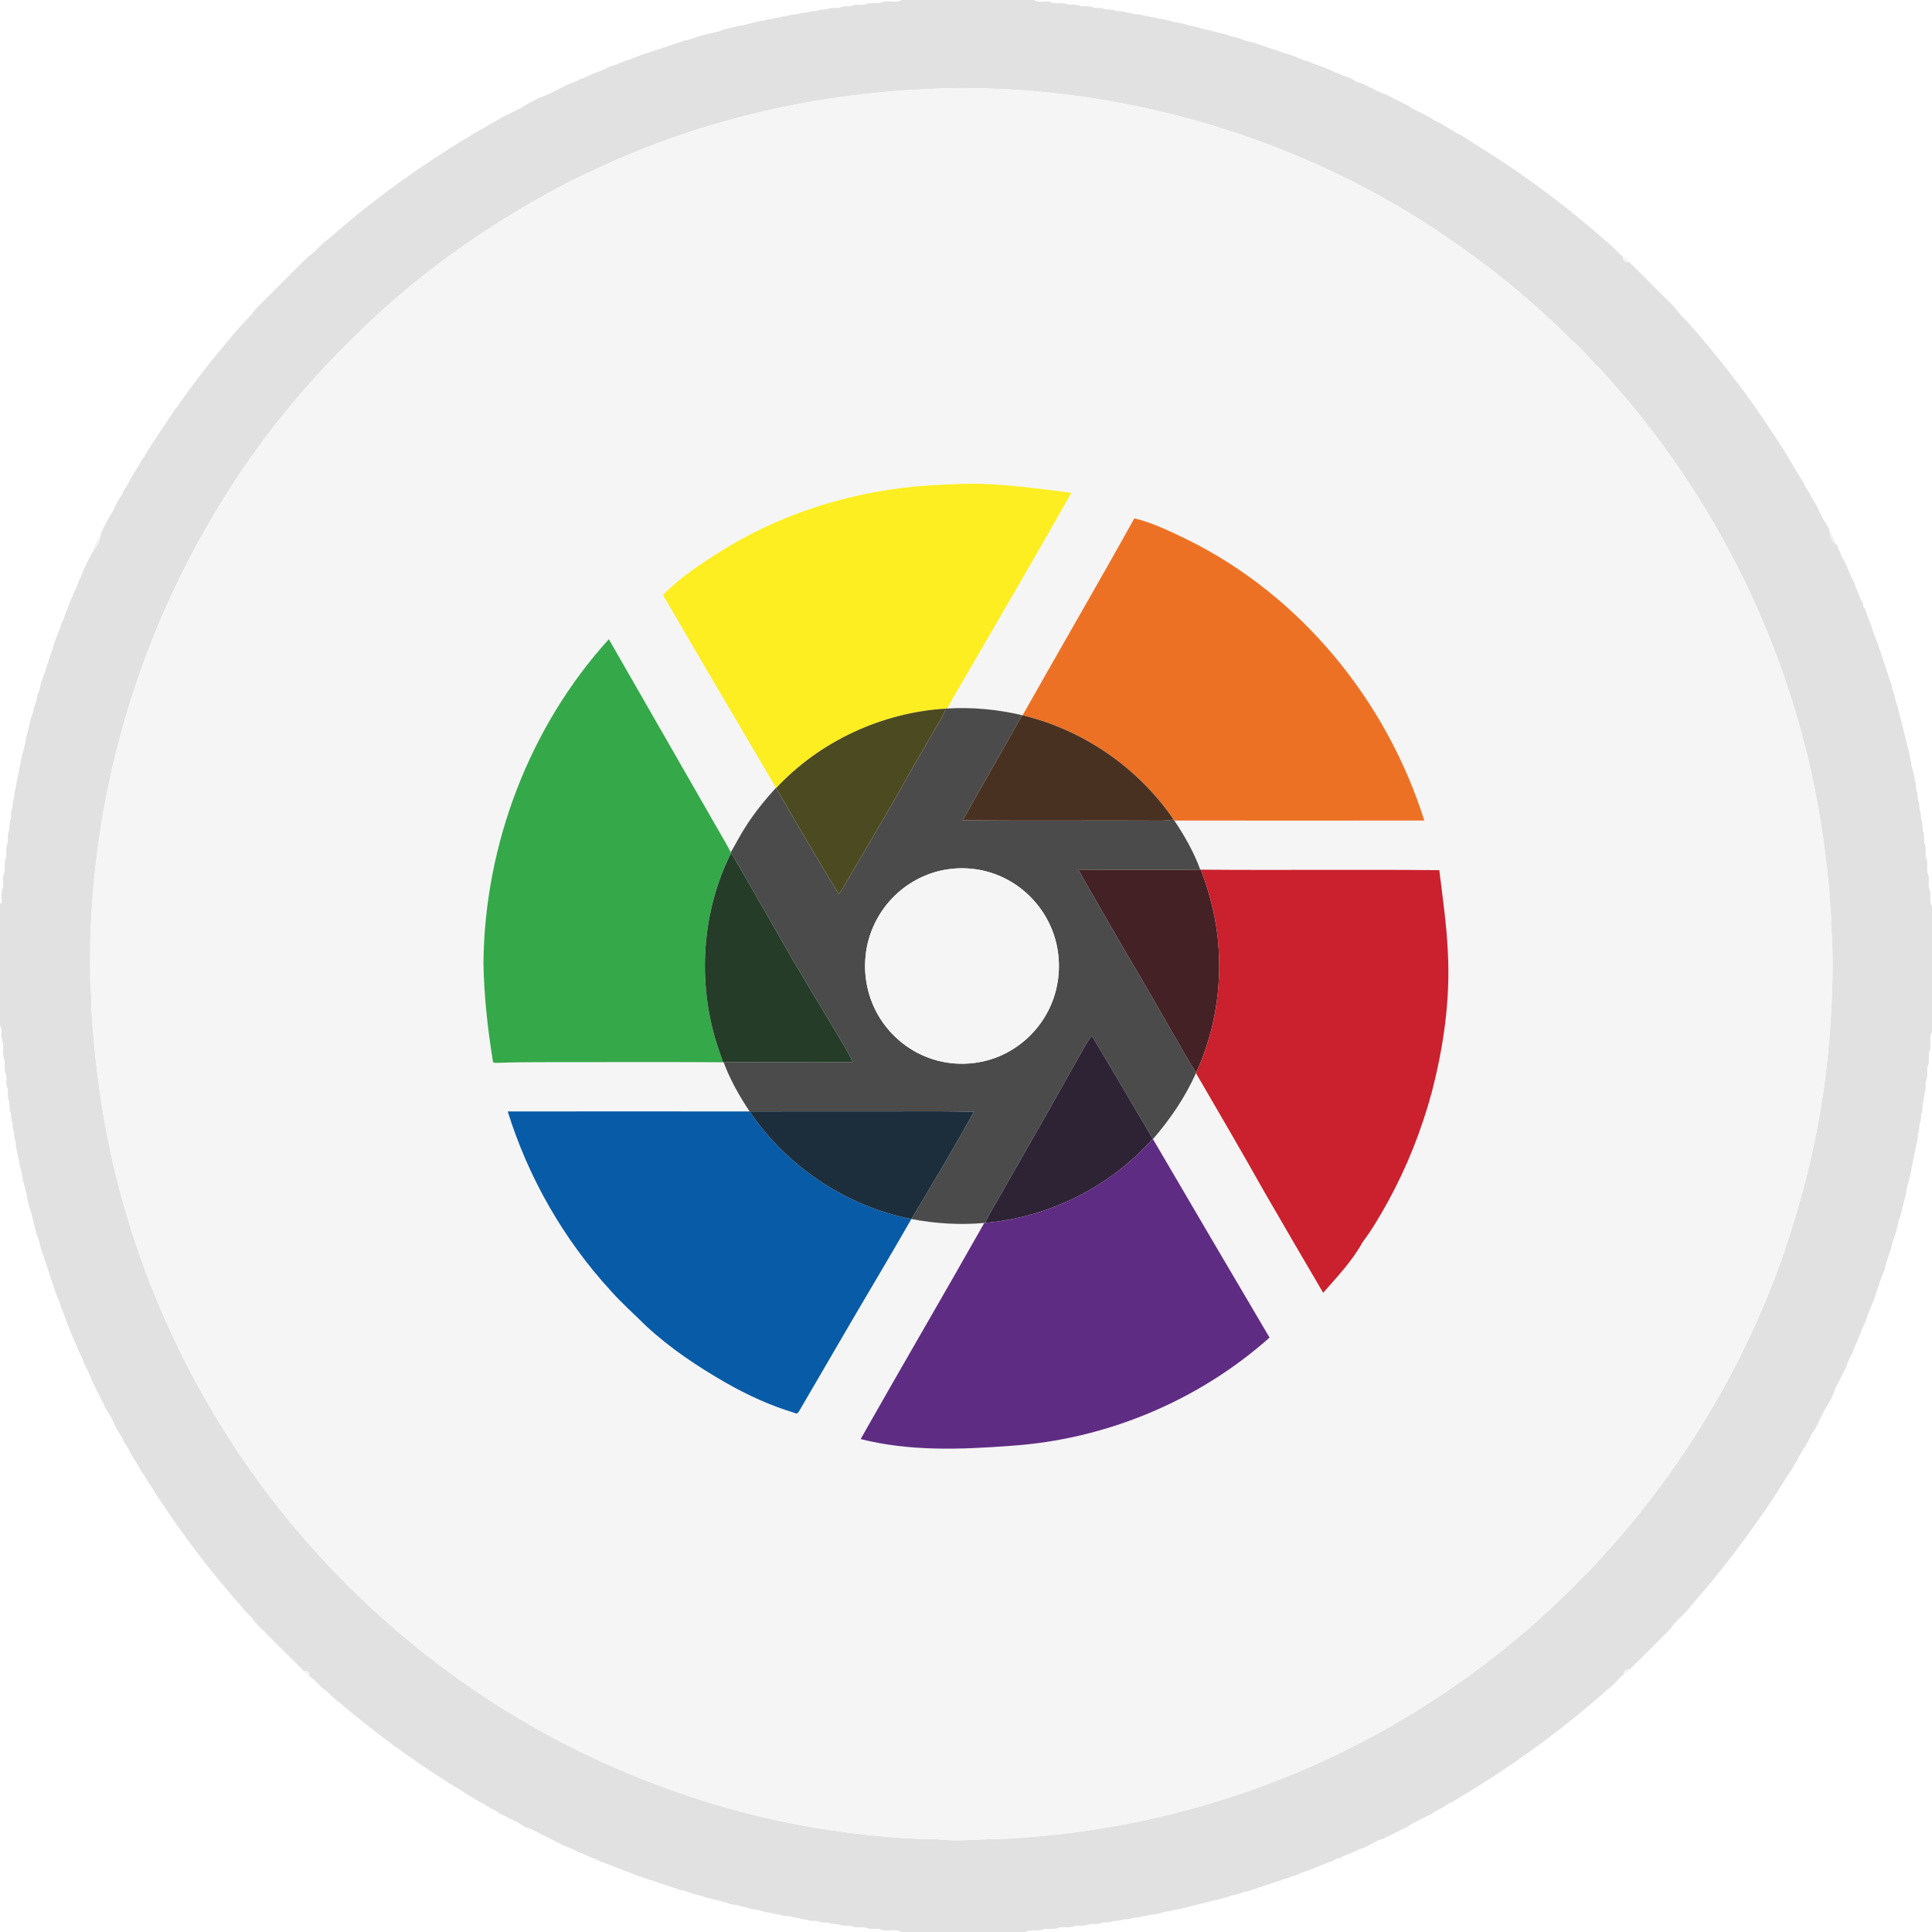
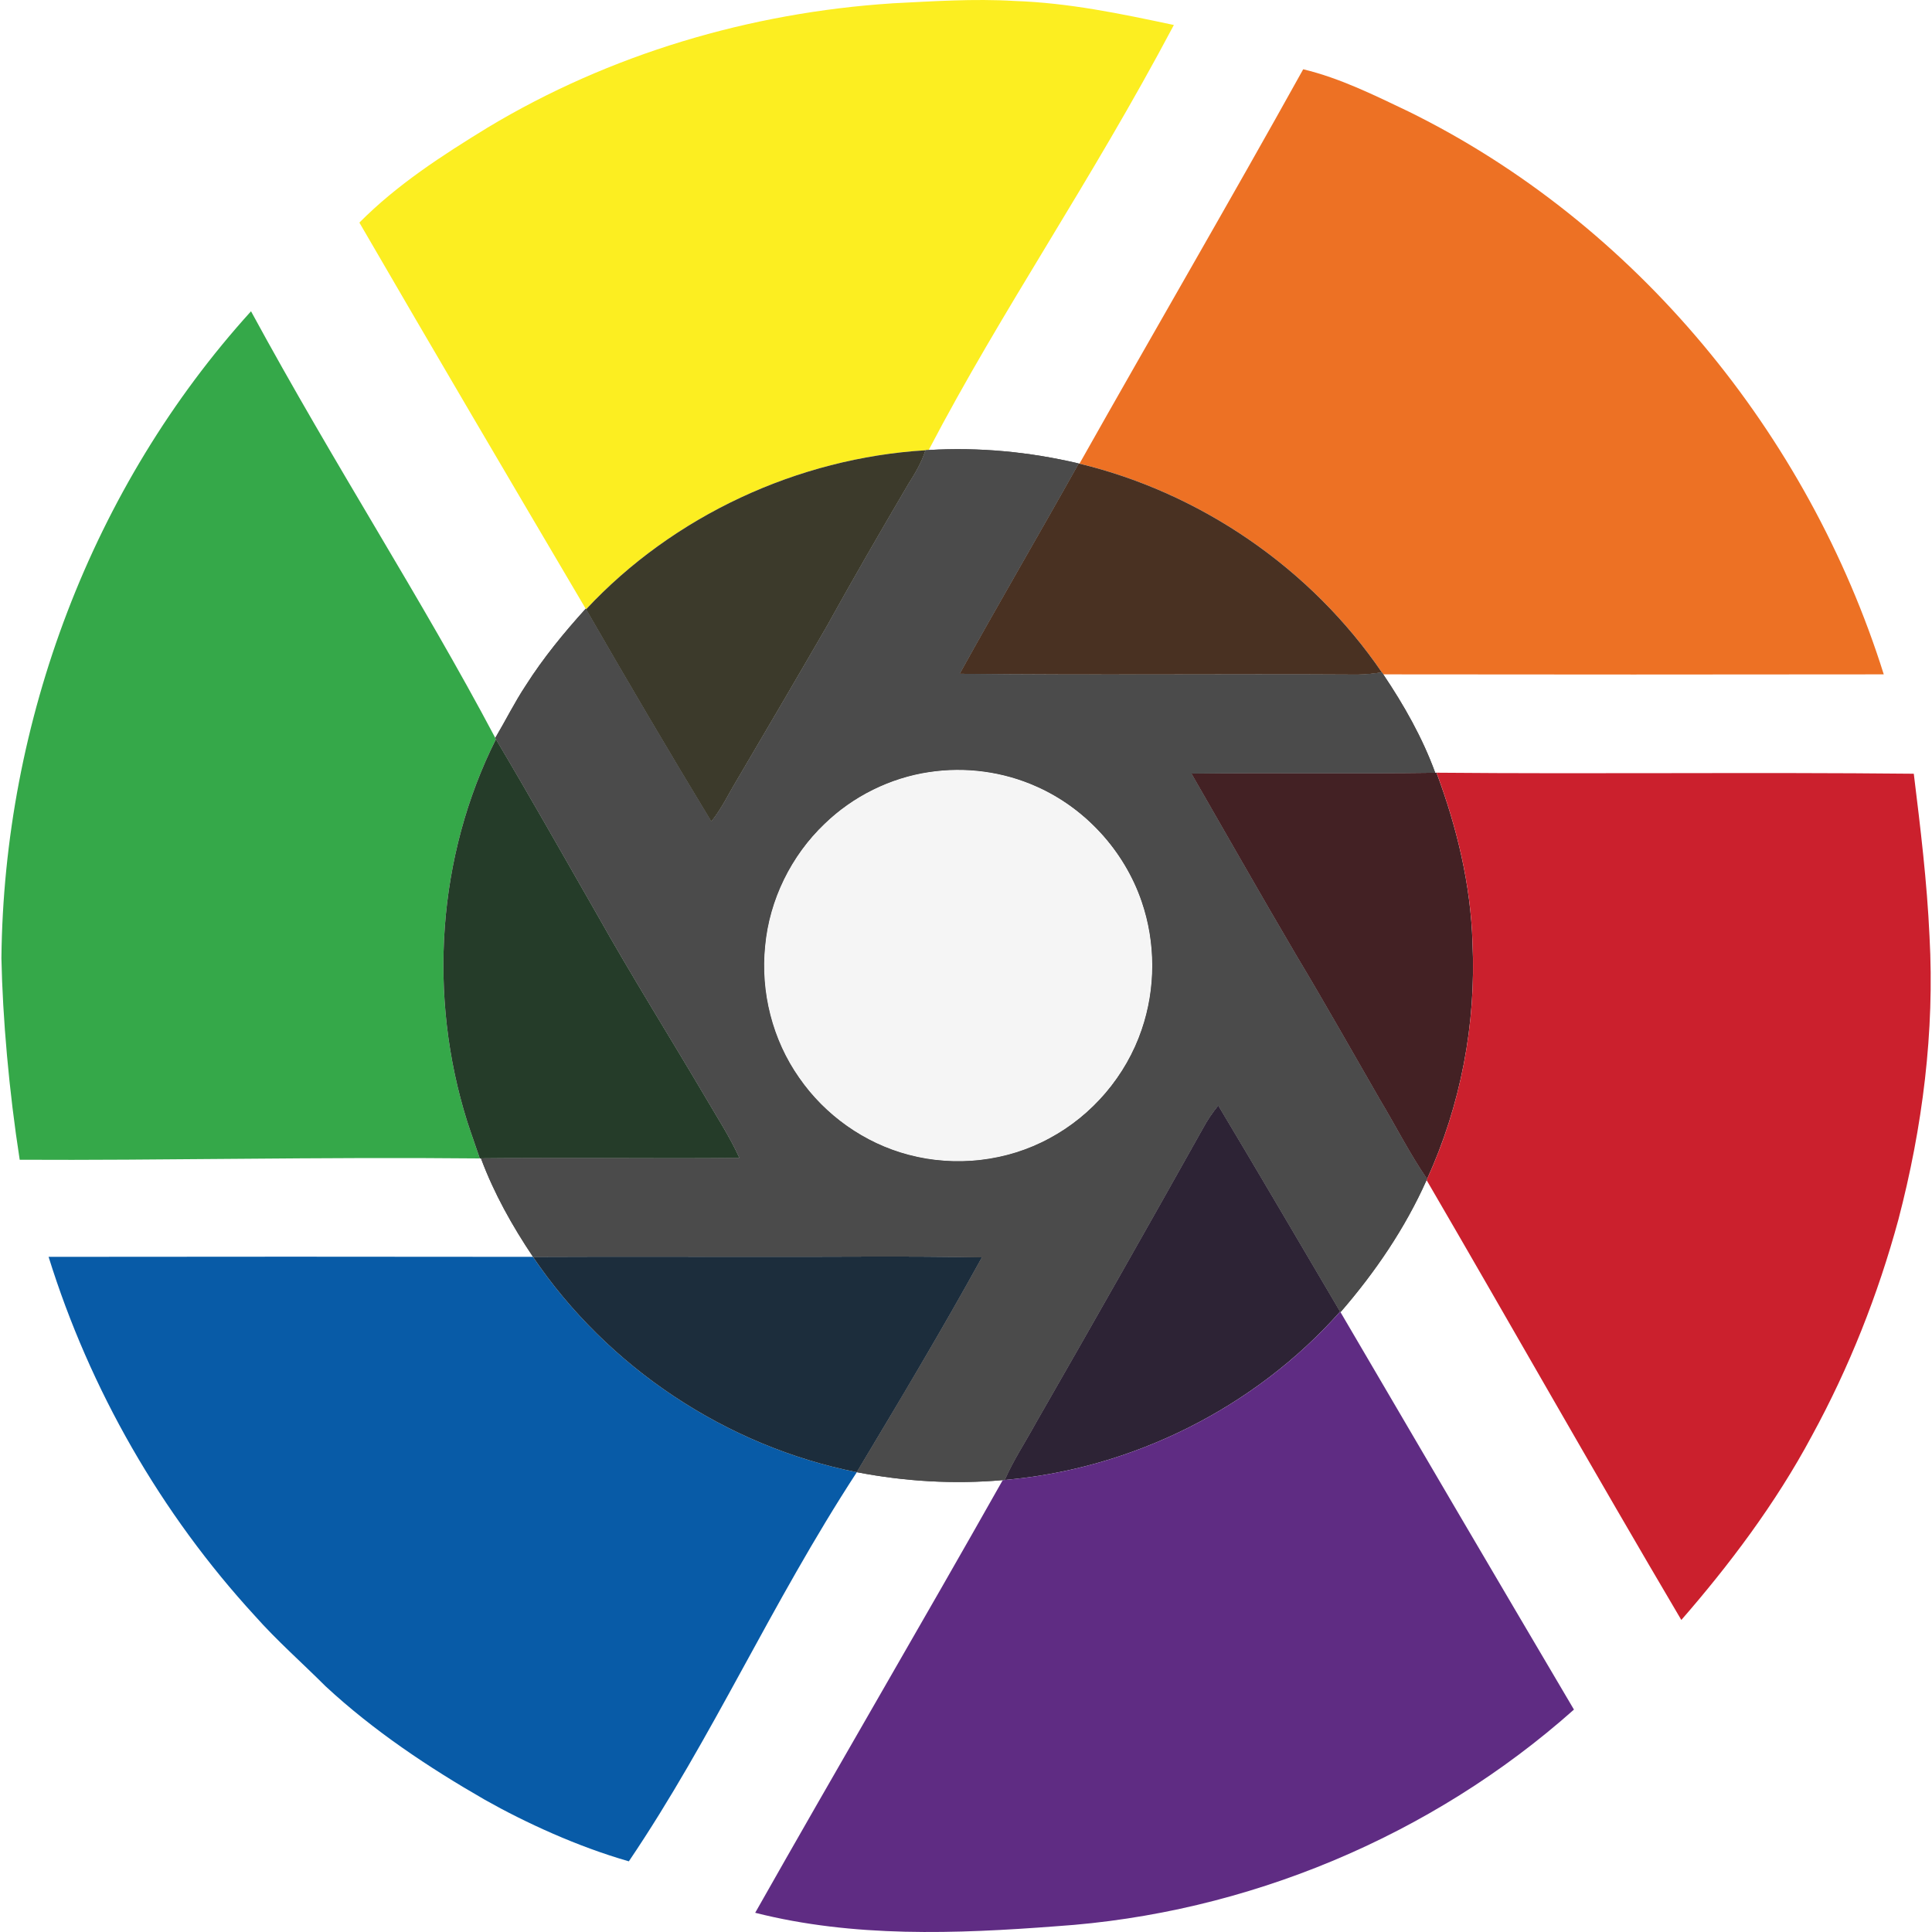
- <svg xmlns="http://www.w3.org/2000/svg" viewBox="0 0 1206 1206">
-   <path fill="#e1e1e1" d="M562.96 0h82.33c2.98 1.89 6.71.59 10.02 1.07 3.48 2.18 7.94-.32 11.44 1.79 2.65.3 5.57-.43 7.99 1 2.66.28 5.55-.39 8.01.97 2.33.24 4.86-.23 6.99 1 2.33.23 4.82-.19 6.98.95 2 .2 4.08.11 5.98.92 1.68.26 3.42.37 5.02 1.07 2 .2 4.07.13 5.97.92 1.67.26 3.38.43 5 1 1.67.26 3.38.43 5 1 1.65.26 3.32.47 4.95.91 1.34.36 2.69.69 4.03 1.12 1.65.23 3.34.42 4.96.89 1.32.34 2.66.65 3.98 1.05 1.33.3 2.68.6 4.01.99 1.33.31 2.67.61 4 1 1.32.31 2.67.61 4 1 1.32.31 2.67.61 4 1 1.33.31 2.67.61 4 1.01 1.3.29 2.63.57 3.94.93 1 .36 2.01.74 3.03 1.12 1.32.26 2.65.53 3.97.88.99.35 1.98.71 2.98 1.08 1.01.33 2.03.67 3.04 1.03 1.32.27 2.66.53 3.98.89.99.35 1.99.71 2.99 1.09.99.31 1.99.63 3 .98.99.32 1.99.65 2.99 1.01 1 .31 2 .64 3.01.99.99.32 1.99.65 3 1 .99.32 1.99.65 3 1 .99.32 1.99.65 3 1 .99.31 2 .64 3 .98.95.33 1.9.68 2.86 1.05 1.69.75 3.44 1.42 5.17 2.12.47.09 1.41.26 1.88.35 1.92 1.06 3.98 1.84 6.07 2.53.95.31 1.91.65 2.86 1.01 1.37.58 2.76 1.14 4.2 1.58.5.26 1.5.77 1.99 1.03 1.9.92 3.87 1.66 5.83 2.45 1.36.55 2.74 1.08 4.16 1.53.51.23 1.54.7 2.06.93.93.53 1.86 1.07 2.81 1.61 1.36.51 2.73 1.02 4.14 1.44.51.25 1.52.74 2.03.99 1.99 1.01 3.98 2.02 5.98 3.05 2.28 1.11 4.69 1.95 7.06 2.89.49.27 1.47.81 1.95 1.08 1.33.67 2.66 1.33 4.01 1.99 1.33.67 2.66 1.34 4.03 1.98 2.41 1.17 4.72 2.56 6.95 4.07 1.34.64 2.68 1.3 4.03 1.94 3.1 1.49 6.15 3.08 8.98 5.06l2 .96c.52.23 1.54.7 2.05.93 1.67.98 3.28 2.06 4.97 3.03 1.7.95 3.32 2.05 4.97 3.1l2.08.84c2.69 1.61 5.22 3.49 7.94 5.08 2.77 1.49 5.28 3.41 8 5 26.62 16.8 51.87 35.85 75.39 56.71 3.78 2.51 6.26 6.5 10 9.07-.53 2.55 1.74 4.14 4.1 3.64 9.34 9.06 18.42 18.39 27.68 27.54 2.43 2.89 4.57 6.04 7.5 8.5 9.82 10.87 19.14 22.24 28.13 33.85 1.8 2.21 3.39 4.59 5.21 6.8.89 1.4 1.94 2.7 3 3.99 8.82 12.03 17.15 24.43 25.14 37.02.78 1.4 1.68 2.74 2.5 4.14 1.09 1.99 2.37 3.88 3.49 5.86.97 1.68 2.04 3.3 2.99 5 .98 1.67 2.06 3.3 3.07 4.97l.84 2.07c1.05 1.63 2.15 3.25 3.17 4.92.21.52.62 1.56.83 2.09.86 1.36 1.8 2.68 2.67 4.05.46.97.93 1.94 1.42 2.92.24.5.73 1.5.98 2 .26.49.77 1.49 1.02 1.99.24.51.7 1.52.94 2.03 1.3 2 2.61 4 3.77 6.11l.56 1.88c.23 3.32 1.21 6.8 4.3 8.56l.46.4c1.02 2.32 1.8 4.75 2.91 7.04 1.03 1.99 2.04 3.99 3.12 5.97 1.28 3.5 2.7 6.96 4.59 10.19.3.97.59 1.95.88 2.94.26.5.79 1.51 1.05 2.02.7 1.99 1.43 3.98 2.33 5.9.32.51.98 1.53 1.3 2.04.03.5.1 1.5.13 2 .34.51 1.01 1.53 1.35 2.04.28.98.57 1.97.86 2.97.63 1.72 1.26 3.43 2.01 5.11.36.94.72 1.89 1.07 2.86.31 1 .61 2.01.91 3.03.64 1.71 1.27 3.43 2.02 5.12.36.93.71 1.88 1.06 2.84.33 1 .65 2 .98 3.01.33.99.67 1.99 1 3 .33.99.66 1.99 1 3.01.33.98.67 1.98 1 2.99.33.99.67 1.99 1 3 .34.99.67 1.99 1.01 3 .33.99.65 1.99.98 3.01.36.98.72 1.97 1.09 2.97.33 1.31.59 2.65.86 3.99.38 1 .76 2 1.14 3.02.33 1.31.59 2.64.87 3.98.37 1 .74 2 1.12 3.02.35 1.3.62 2.62.93 3.94.38 1.31.68 2.65 1.01 4 .37 1.31.67 2.65 1 4 .37 1.31.67 2.65 1 4 .37 1.31.67 2.65 1 4 .37 1.31.67 2.65.99 4 .38 1.31.7 2.65 1.04 3.99.46 1.61.66 3.28.94 4.94.55 1.61.71 3.33.96 5.02.42 1.32.75 2.67 1.12 4.03.44 1.61.63 3.28.91 4.95.79 1.88.7 3.96.91 5.97.95 1.85.77 3.97 1 6 .93 1.86.77 3.98 1 6 .93 1.86.77 3.98 1 6 1.14 2.15.71 4.64.95 6.98 1.37 2.43.67 5.32.97 7.99 1.52 2.75.63 6.01.98 9 2.15 3.47-.4 7.97 1.81 11.44.42 3.3-.73 6.95.99 9.99.28 3.09-.49 6.42 1.08 9.28v78.33c-2.46 3.73.4 8.65-1.88 12.46-.37 2.99.57 6.26-1 9-.37 2.98.57 6.26-.98 9-.28 2.65.35 5.51-.92 7.98-.23 2.01-.05 4.16-1.04 6.02-.24 2.32.14 4.81-.96 6.98-.22 2-.07 4.12-1 6-.23 2-.05 4.13-1 5.99-.21 2-.12 4.08-.91 5.97-.28 1.68-.44 3.39-1 5.01-.27 1.67-.45 3.37-1 5-.27 1.67-.45 3.37-.99 4.99-.28 1.65-.48 3.32-.93 4.95-.35 1.32-.65 2.66-1.04 3.98-.34 1.35-.66 2.71-1.06 4.06-.25 1.65-.44 3.33-.91 4.96-.34 1.32-.65 2.66-1.03 3.98-.32 1.33-.62 2.68-1.01 4-.31 1.31-.59 2.63-.94 3.94-.37 1-.74 2.01-1.1 3.02-.3 1.34-.57 2.7-.94 4.04-.32 1.31-.61 2.63-.97 3.95-.35.98-.71 1.98-1.06 2.98-.34 1.01-.68 2.02-1.03 3.04-.29 1.32-.55 2.65-.89 3.97-.37.99-.73 1.98-1.09 2.98-.32 1-.64 2-.97 3.01-.35 1-.7 2.01-1.06 3.03-.28 1.32-.53 2.66-.86 3.99-.38.94-.76 1.89-1.15 2.84-.73 1.67-1.37 3.39-1.99 5.11-.31 1-.62 2.01-.94 3.03-.34.99-.67 1.99-1.02 3-.32.99-.64 2-.97 3-.35.95-.7 1.9-1.05 2.86-.74 1.64-1.39 3.33-2.05 5.01-.72 1.68-1.35 3.39-1.97 5.1-.29.98-.58 1.97-.88 2.96-.3.49-.9 1.45-1.2 1.94-.67 1.65-1.29 3.33-1.93 5-.88 2.05-1.65 4.14-2.47 6.22-.55.93-1.07 1.87-1.58 2.82-.26.99-.53 1.97-.81 2.97-.6 1.04-1.19 2.09-1.76 3.15-.77 1.62-1.46 3.27-1.96 5-.24.51-.72 1.52-.96 2.03-.69 1.32-1.37 2.65-2.02 4-.69 1.33-1.36 2.66-2 4.02-.26.48-.78 1.46-1.04 1.94-1.1 2.3-1.95 4.71-2.89 7.08-.26.49-.78 1.48-1.04 1.97-1.16 2.43-2.56 4.73-4.07 6.96-.23.5-.7 1.52-.94 2.02-.25.5-.76 1.5-1.02 2-.24.5-.74 1.51-.99 2.01-.25.5-.77 1.49-1.03 1.99-.22.52-.67 1.54-.89 2.06-1.01 1.66-2.1 3.27-3.15 4.92l-.88 2.04c-1.21 2.41-2.61 4.71-4.03 7.01-1.36 2.33-2.92 4.55-4.02 7.03-.94 1.68-2.01 3.28-2.97 4.96-2.11 3.81-4.84 7.23-7.02 11-6.51 10.69-13.91 20.79-21.11 31.02-11 14.87-22.41 29.49-34.76 43.25-3.7 5.55-9.55 9.21-13.15 14.85-8.42 8.56-16.91 17.08-25.5 25.47-1.83-.47-3.97.7-3.42 2.81-3.91 2.99-6.73 7.2-10.8 10.01-24.39 21.7-50.75 41.27-78.38 58.71-2.72 1.58-5.24 3.5-7.99 5.02-1.7.96-3.32 2.04-5.02 2.98-1.68.98-3.29 2.06-4.95 3.07l-2.08.84c-1.38.86-2.7 1.8-4.06 2.68-.99.44-1.98.9-2.95 1.36-1.64 1.02-3.23 2.11-4.89 3.09-1.38.6-2.73 1.26-4.07 1.93-1.35.66-2.69 1.34-4.01 2.04-.51.23-1.52.69-2.03.93-1.63 1.02-3.23 2.11-4.89 3.1-1.38.6-2.73 1.26-4.06 1.94-2.02.99-4.02 1.99-6.01 3.02-.5.24-1.5.74-2 .98-.51.26-1.52.79-2.03 1.05-.99.26-1.97.54-2.92.86-2.67 1.41-5.37 2.73-8.05 4.11-.51.24-1.52.72-2.03.96-1.73.5-3.39 1.2-5 1.98-.5.26-1.49.78-1.99 1.04-1.73.49-3.4 1.17-5.03 1.92-.5.33-1.52.98-2.03 1.3l-1.98.16c-.98.55-1.95 1.09-2.92 1.64-1.77.45-3.45 1.15-5.09 1.93-1.4.46-2.77 1.01-4.12 1.58-1.68.67-3.37 1.32-5.01 2.08-.97.33-1.93.65-2.89.97-2.08.69-4.13 1.47-6.06 2.53-.46.1-1.38.3-1.84.39-1.02.4-2.04.78-3.06 1.14-1.01.33-2.02.65-3.01.97-1.01.34-2.01.67-3 1.01-1.01.33-2.01.66-3 1-1.01.33-2.01.67-3 1-1.01.33-2.01.67-3.01 1-1 .34-1.99.67-2.99 1.01-1 .33-2.01.65-3.01.97-.99.37-1.98.73-2.97 1.1-1.33.33-2.67.59-4 .86l-3 1.14c-1.33.33-2.67.59-3.99.86-1.01.38-2.02.75-3.02 1.13-1.31.35-2.63.62-3.94.93-1.33.38-2.67.68-4 1.01-1.33.38-2.68.67-4 1-1.33.37-2.68.67-4.01 1-1.32.37-2.67.67-3.99 1-1.33.38-2.67.67-4 .99-1.32.38-2.66.7-3.98 1.04-1.63.45-3.3.66-4.95.94-1.62.55-3.34.71-5.02.97-1.34.4-2.69.74-4.03 1.11-1.92.61-3.94.63-5.92.83-1.6.67-3.34.8-5.03 1.07-1.89.8-3.97.71-5.97.92-1.86.95-3.99.77-5.99 1-1.87.94-4 .77-6.01 1-2.16 1.13-4.65.71-6.98.95-2.45 1.36-5.34.68-7.99.97-2.74 1.55-6.02.61-9 .98-3.48 2.14-7.96-.38-11.43 1.79-2.53.11-5.06.08-7.57.22-3.6 2.07-8.11-.32-11.71 1.87h-77.33c-4.06-2.53-9.33.47-13.45-1.88-3-.37-6.28.58-9.01-1-2.99-.37-6.27.58-9-.98-2.66-.27-5.51.34-7.98-.92-2.03-.23-4.17-.04-6.01-1.05-2.35-.25-4.87.22-7-1-2.33-.21-4.77.1-6.95-.87-1.69-.27-3.39-.43-5-.99-1.71-.28-3.44-.43-5.04-1.08-2.01-.22-4.08-.13-5.96-.93-1.69-.27-3.39-.43-5-.99-1.66-.27-3.33-.48-4.94-.91-1.36-.37-2.72-.71-4.04-1.12-1.67-.25-3.35-.42-4.96-.9-1.34-.34-2.68-.65-3.99-1.03-1.36-.34-2.72-.65-4.05-1.06-1.65-.25-3.29-.46-4.9-.84-1.01-.39-2.01-.78-3-1.17-1.36-.28-2.72-.55-4.05-.91-1.35-.34-2.69-.65-4-1.03-1.33-.31-2.64-.59-3.94-.93-1.01-.38-2.02-.75-3.02-1.13-1.34-.28-2.67-.53-3.98-.87-1.01-.36-2-.72-2.98-1.08-1.03-.34-2.04-.68-3.05-1.03-1.33-.29-2.66-.55-3.97-.89-1-.36-2-.73-2.98-1.09-1.02-.32-2.02-.65-3.01-.98-1.01-.33-2.01-.67-2.99-1.01-1.01-.33-2.02-.66-3.01-.99-1.01-.34-2.01-.67-2.99-1-1.02-.33-2.02-.66-3.01-1-1.01-.33-2.01-.66-3-1-1.01-.33-2.01-.65-3-.97-.96-.36-1.91-.71-2.85-1.07-1.68-.75-3.4-1.38-5.12-1.97-1.42-.47-2.79-1.02-4.16-1.57-1.24-.53-2.49-.99-3.72-1.5-1.69-.72-3.4-1.33-5.12-1.92-1.39-.46-2.73-1.01-4.07-1.56-1.86-1.01-3.85-1.77-5.83-2.49-2.64-1.38-5.43-2.42-8.19-3.5-2.48-1.45-5.11-2.58-7.82-3.47-1.08-.54-2.13-1.08-3.19-1.59-1.33-.69-2.66-1.36-3.99-2.01-1.34-.68-2.67-1.36-4.01-2-.49-.25-1.48-.75-1.98-1-.5-.24-1.5-.73-2-.97-1.63-.84-3.25-1.68-4.85-2.55-1.67-.67-3.36-1.27-5.05-1.83-1.37-.89-2.69-1.84-4.06-2.7l-2.04-.92c-1.34-.7-2.69-1.38-4.03-2.03-.5-.25-1.48-.76-1.98-1.02-.51-.22-1.54-.67-2.05-.89-1.68-1.01-3.29-2.11-4.93-3.16-.52-.21-1.55-.62-2.07-.83-1.68-1.02-3.29-2.12-4.93-3.17-.52-.21-1.55-.63-2.06-.85-1.67-1-3.29-2.08-4.97-3.05-2.77-1.51-5.29-3.42-7.99-5.02-1.71-.94-3.34-2.01-5.02-2.97-24.44-15.45-47.89-32.5-69.84-51.32-3.39-2.2-5.7-5.67-9.12-7.83-3.42-2.37-5.57-6.25-9.37-8.1l-.03-.35c.55-2.1-1.22-3.65-3.23-2.98-10.27-10.03-20.41-20.22-30.49-30.44-2.42-3.86-6.12-6.6-8.9-10.15-1.79-2.83-4.55-4.85-6.43-7.6-19-22.06-36.21-45.71-51.7-70.38-1.59-2.72-3.5-5.23-5.02-7.98-.97-1.69-2.04-3.32-2.98-5.01-.99-1.69-2.07-3.3-3.07-4.97-.21-.51-.63-1.55-.84-2.07-1.06-1.64-2.16-3.26-3.17-4.92-.21-.52-.62-1.55-.83-2.07-1.54-2.22-2.93-4.53-4.11-6.95-.63-1.37-1.28-2.71-1.92-4.05-1.19-2.42-2.71-4.64-4.1-6.92-.62-1.38-1.27-2.72-1.94-4.06-.66-1.34-1.33-2.67-2.01-3.99-.66-1.35-1.33-2.68-2-4-.66-1.36-1.33-2.69-2.01-4.01-.24-.51-.72-1.53-.96-2.03-.68-2.46-1.84-4.73-3.02-6.97-.53-1.07-1.08-2.12-1.6-3.17-.7-1.99-1.45-3.96-2.37-5.85-.55-1.06-1.1-2.11-1.64-3.15-.81-2.42-1.79-4.77-2.97-7.01-.65-1.68-1.27-3.36-1.96-5-.67-1.69-1.32-3.38-2.07-5.02-.34-.97-.67-1.93-.98-2.89-.69-2.09-1.47-4.14-2.53-6.07-.09-.46-.26-1.4-.35-1.87-.7-1.73-1.36-3.48-2.12-5.17-.37-.96-.72-1.91-1.05-2.86-.34-1.01-.66-2.01-.97-3-.36-1.01-.69-2.01-1.01-3-.35-1.01-.68-2.01-1-3-.35-1.01-.68-2.01-1-3.01-.35-1-.68-2-1-2.99-.35-1.01-.68-2.01-1-3-.35-1.01-.68-2.01-1-3-.35-1.01-.68-2.01-.98-3-.38-1-.74-2-1.09-2.99-.36-1.32-.62-2.66-.89-3.98-.36-1.01-.71-2.02-1.03-3.03-.37-1-.73-2-1.07-2.99-.36-1.31-.65-2.63-.94-3.94-.4-1.33-.71-2.67-1.03-3.99-.37-1.35-.65-2.71-.92-4.05-.38-1.02-.75-2.02-1.11-3.02-.37-1.31-.66-2.63-.98-3.93-.49-1.62-.67-3.31-.91-4.96-.42-1.34-.74-2.7-1.06-4.05-.39-1.33-.7-2.67-1.03-3.99-.49-1.62-.67-3.31-.9-4.96-.43-1.34-.77-2.69-1.12-4.03-.45-1.63-.65-3.3-.91-4.95-.58-1.62-.74-3.33-1-4.99-.8-1.9-.71-3.98-.91-5.98-.94-1.87-.79-3.99-1-6-.94-1.87-.79-3.99-1-6-.94-1.87-.78-3.99-1-6-1.14-2.16-.72-4.65-.95-6.98-1.38-2.44-.68-5.34-.97-7.99-2-3.18.26-7.27-1.77-10.43-.12-2.53-.1-5.06-.22-7.57-1.76-3.38-.48-7.37-.99-11.01-2-3.26.19-7.42-1.88-10.7V564l1.01-.03c.24-3.22-.8-6.77.87-9.72.45-3.31-.7-6.96 1-10 .36-2.99-.58-6.27 1-9 .35-2.99-.57-6.26.98-9 .28-2.67-.4-5.55.97-7.99.24-2.35-.21-4.86 1-7 .22-2.34-.18-4.83.95-6.98.21-2.03.07-4.14.99-6.01.21-2.01.13-4.08.92-5.96.26-1.69.43-3.39 1-5 .26-1.69.45-3.39 1-5 .26-1.69.43-3.39 1-5 .26-1.66.45-3.33.93-4.94.32-1.34.64-2.68 1.03-3.99.32-1.37.64-2.73 1.06-4.05.24-1.67.43-3.35.9-4.97.33-1.33.65-2.67 1.04-3.98.31-1.35.61-2.69 1.01-4 .29-1.33.57-2.65.93-3.95.36-1.01.74-2.01 1.13-3.01.26-1.34.51-2.67.86-3.98.37-1.01.75-2.02 1.14-3.01.26-1.35.51-2.68.86-3.99.37-1.01.74-2.02 1.14-3.01.26-1.35.51-2.68.86-3.99.35-1 .72-2 1.1-2.98.3-1.01.63-2.01.98-3 .32-1.02.65-2.02 1-3.01.32-1.01.65-2 1-2.99.32-1.01.65-2.01 1-3.01.32-1 .65-2 1-2.99.32-1.01.65-2.02 1-3.01.32-1.01.65-2.01 1-3 .31-1.01.64-2.01.98-3 .33-.96.69-1.91 1.06-2.86.73-1.68 1.38-3.4 2.01-5.11.28-1 .58-1.98.89-2.95.28-.5.85-1.5 1.13-2 .29-.99.61-1.96.95-2.92.75-1.68 1.38-3.4 1.99-5.13.44-1.38.98-2.73 1.54-4.05.87-1.6 1.61-3.27 2.08-5.02.26-.5.78-1.49 1.03-1.98.77-1.63 1.47-3.3 1.97-5.02.26-.5.77-1.49 1.03-1.98.77-1.63 1.47-3.29 1.98-5.01.24-.51.72-1.52.95-2.03 1.18-2.27 2.3-4.57 3.45-6.85.36-.69.73-1.36 1.11-2.03 2.8-3.1 4.9-6.86 5.13-11.11.38-1.03.84-2.02 1.26-3.02 1.98-3.7 3.65-7.56 6.12-10.97l.95-2.02c.24-.5.72-1.51.96-2.01 1.18-2.44 2.58-4.75 4.12-6.97l.84-2.07c1-1.66 2.08-3.28 3.12-4.92.46-.98.91-1.95 1.37-2.93.85-1.37 1.76-2.7 2.57-4.08.94-1.72 2.01-3.35 2.99-5.03 1.52-2.77 3.43-5.28 5.02-8 3.52-6.02 7.68-11.64 11.45-17.5 2.63-3.77 4.88-7.82 7.92-11.29 1.69-2.9 3.81-5.49 5.75-8.22 4.32-5.94 8.78-11.76 13.31-17.56 8.53-10.17 16.65-20.7 26-30.13 1.45-1.86 2.75-3.85 4.5-5.45 10.43-10.25 20.62-20.74 31.08-30.95 4.86-3.05 8.05-8.02 12.84-11.14 23.74-21.07 49.42-39.95 76.27-56.88 2.72-1.59 5.23-3.5 8-5.02 1.68-.97 3.3-2.05 5-2.99 2.28-1.43 4.57-2.85 7.02-3.97 1.65-1 3.25-2.07 4.94-3.01 3.14-1.45 5.91-3.56 9.03-5.04.51-.24 1.52-.71 2.02-.95.5-.25 1.49-.75 1.98-1 1.35-.66 2.69-1.34 4.04-2.02.5-.23 1.5-.7 2-.93 1.64-1.04 3.24-2.13 4.92-3.11 1.36-.62 2.72-1.27 4.08-1.92.48-.28 1.45-.82 1.94-1.1 2.36-.94 4.77-1.77 7.06-2.89 1.98-1.02 3.98-2.03 5.97-3.04 1.34-.66 2.68-1.33 4.01-2.01.51-.24 1.52-.72 2.03-.96 1.72-.52 3.38-1.21 5-1.98.5-.26 1.49-.77 1.99-1.03 2.16-.58 4.18-1.58 6.17-2.59 1.66-.65 3.34-1.27 5-1.96 2.4-.88 4.76-1.87 7.01-3.1.95-.33 1.91-.65 2.88-.94 1.73-.63 3.45-1.27 5.13-2.01.94-.36 1.9-.69 2.87-1 1.72-.62 3.44-1.25 5.13-1.99.93-.37 1.89-.73 2.85-1.06.99-.34 1.99-.67 3-.98.99-.35 1.99-.68 3.01-1 .99-.35 1.99-.68 3-1 .99-.35 1.99-.68 3-1 .99-.34 1.99-.68 3-1 .99-.34 1.99-.68 2.99-.99.99-.36 1.99-.69 3-1.01.99-.35 2-.67 3.01-.99.98-.37 1.97-.73 2.97-1.08 1.31-.36 2.65-.62 3.99-.89 1-.36 2.01-.71 3.03-1.03.99-.37 1.98-.73 2.99-1.07 1.29-.37 2.61-.65 3.94-.94 1.31-.4 2.65-.71 4-1.02 1.33-.38 2.68-.66 4.05-.93.99-.39 2-.76 3.01-1.12 1.3-.36 2.62-.64 3.94-.93 1.31-.4 2.65-.72 3.99-1.05 1.61-.47 3.29-.66 4.95-.9 1.33-.42 2.7-.74 4.06-1.06 1.31-.39 2.64-.71 3.98-1.03 1.62-.47 3.29-.67 4.95-.94 1.61-.55 3.31-.73 4.99-.99 1.62-.55 3.32-.74 5.01-1 1.6-.57 3.31-.74 4.99-1 1.9-.78 3.96-.72 5.97-.92 1.87-.91 3.98-.78 6-1 1.87-.92 3.98-.78 6-.99 1.87-.94 3.98-.79 6-1 2.47-1.27 5.32-.65 7.98-.92 2.12-1.28 4.66-.78 7.01-1.02 3.18-1.95 7.26.28 10.41-1.75 2.53-.12 5.06-.1 7.59-.22 4.23-2.25 9.45.51 13.7-1.87m15.47 55.59c-72.25 3.22-144.11 20.08-209.44 51.34-6.55 3.03-13.17 5.94-19.41 9.58-47.18 24.97-91.1 56.44-128.95 94.14-33.74 32.89-63.43 70.07-87.25 110.76-51.34 86.03-78.55 186.42-77.1 286.61-.13 7.02 1.08 13.99.72 21.02 1.76 29.63 5.43 59.19 11.56 88.25 16.59 78.39 51.03 152.87 99.55 216.6 57.76 75.61 135.31 136.25 223.24 172.85 40.48 16.89 82.93 29.23 126.36 35.63 22.28 3.24 44.76 5.64 67.29 5.74 13.32 1.6 26.66-.26 40-.15 59.96-2.86 119.48-15.52 175.3-37.68 70.2-27.88 134.39-70.76 187-124.98 6.91-6.47 12.87-13.83 19.37-20.69 51.56-58.49 90.93-127.9 113.35-202.66 12.91-41.85 20.72-85.3 22.95-129.02 1.1-18.61 1.53-37.32.01-55.92.4-7.05-.99-14-1.09-21.03-3.2-35.11-9.13-70.04-18.85-103.95-23.19-82.33-66.22-158.96-124.25-221.79-6.16-5.57-10.92-12.5-17.44-17.67-29.16-29.3-62.03-54.85-97.02-76.85-73.73-45.71-158.72-72.94-245.19-79.36-20.19-1.31-40.49-2-60.71-.77z" />
-   <path fill="#f5f5f5" d="M578.43 55.59c20.22-1.23 40.52-.54 60.71.77 86.47 6.42 171.46 33.65 245.19 79.36 34.99 22 67.86 47.55 97.02 76.85 6.52 5.17 11.28 12.1 17.44 17.67 58.03 62.83 101.06 139.46 124.25 221.79 9.72 33.91 15.65 68.84 18.85 103.95.1 7.03 1.49 13.98 1.09 21.03 1.52 18.6 1.09 37.31-.01 55.92-2.23 43.72-10.04 87.17-22.95 129.02-22.42 74.76-61.79 144.17-113.35 202.66-6.5 6.86-12.46 14.22-19.37 20.69-52.61 54.22-116.8 97.1-187 124.98-55.82 22.16-115.34 34.82-175.3 37.68-13.34-.11-26.68 1.75-40 .15-22.53-.1-45.01-2.5-67.29-5.74-43.43-6.4-85.88-18.74-126.36-35.63-87.93-36.6-165.48-97.24-223.24-172.85-48.52-63.73-82.96-138.21-99.55-216.6-6.13-29.06-9.8-58.62-11.56-88.25.36-7.03-.85-14-.72-21.02-1.45-100.19 25.76-200.58 77.1-286.61 23.82-40.69 53.51-77.87 87.25-110.76 37.85-37.7 81.77-69.17 128.95-94.14 6.24-3.64 12.86-6.55 19.41-9.58 65.33-31.26 137.19-48.12 209.44-51.34m1.55 247.4c-44.3 2.88-88.12 15.82-126.21 38.76-14.14 8.67-28.21 17.76-39.94 29.6 23.33 40.23 46.93 80.31 70.55 120.38-6.8 7.51-13.25 15.36-18.69 23.92-3.49 5.26-6.29 10.93-9.5 16.35-4.36-8.28-9.29-16.24-13.85-24.4-20.8-36.18-41.51-72.41-62.3-108.6-49.65 54.75-77.52 128.25-78.26 202.02.34 20.44 2.57 40.81 5.82 60.98-.17 1.94 2.11 1.34 3.35 1.45 16.67-.63 33.35-.33 50.03-.45 30.13.07 60.26-.14 90.39.11l.34-.01c4.05 10.88 9.77 21.08 16.23 30.7-50.34-.06-100.68-.07-151.01 0 12.89 41.42 34.98 79.99 64.34 111.95 6.87 7.75 14.67 14.59 21.99 21.91 14.98 13.89 32.06 25.28 49.73 35.44 13.64 7.76 28 14.39 43.06 18.87 1.58 1.16 2.5-.6 3.13-1.7 7.72-13.3 15.53-26.54 23.23-39.85 15.36-26.58 31.26-52.84 46.5-79.48 14.96 2.89 30.31 3.81 45.49 2.47-25.47 45.11-51.67 89.81-77.18 134.89 30.64 7.77 62.61 6.58 93.87 4.2 59.27-3.93 117.02-28.04 161.4-67.55-24.35-41.25-48.59-82.56-72.78-123.9 10.77-12.41 20.12-26.13 26.83-41.17 14.33 24.58 28.67 49.14 42.6 73.96 12.15 21.12 24.51 42.13 36.82 63.17 8.73-10.06 18.12-19.78 24.55-31.55 6.14-8.12 11.23-16.98 16.16-25.88 11.64-21.28 20.61-43.99 26.97-67.39 7.51-28.68 11.77-58.46 10.13-88.15-.78-17.04-3.25-33.94-5.33-50.86-49.6-.51-99.21.12-148.81-.32l-.39.01c-3.97-10.89-9.74-21.07-16.2-30.67 52.01.07 104.02.07 156.04 0-23.54-74.92-77.34-140.63-148.09-175.45-10.66-5.08-21.36-10.43-32.91-13.2-22.88 41.2-46.63 81.91-69.75 122.96l-.25-.06c-15.28-3.62-31.08-5.13-46.76-4.19 4.04-7.79 8.73-15.21 13.05-22.85 21.56-37.2 43.27-74.33 64.38-111.79-16.86-2.16-33.74-4.45-50.72-5.37-12.69-.76-25.38.11-38.05.74z" />
-   <path fill="#f3f3f3" d="M1013 160.04c1.71.76 2.92 2.23 4.1 3.64-2.36.5-4.63-1.09-4.1-3.64z" />
-   <path fill="#fcee21" d="M579.98 302.99c12.67-.63 25.36-1.5 38.05-.74 16.98.92 33.86 3.21 50.72 5.37-21.11 37.46-42.82 74.59-64.38 111.79-4.32 7.64-9.01 15.06-13.05 22.85-.25.02-.75.05-1 .07-39.82 2.43-78.59 20.39-105.83 49.6l-.11-.2c-23.62-40.07-47.22-80.15-70.55-120.38 11.73-11.84 25.8-20.93 39.94-29.6 38.09-22.94 81.91-35.88 126.21-38.76z" />
-   <path fill="#ed7124" d="M708.08 323.55c11.55 2.77 22.25 8.12 32.91 13.2 70.75 34.82 124.55 100.53 148.09 175.45-52.02.07-104.03.07-156.04 0-.11-.15-.32-.46-.43-.61-22.03-32.29-56.28-55.91-94.28-65.08 23.12-41.05 46.87-81.76 69.75-122.96z" />
-   <path fill="#f1f1f1" d="M1142.01 331.41c.82 1.34 1.58 2.72 2.33 4.11.67 1.47 1.34 2.94 1.97 4.45-3.09-1.76-4.07-5.24-4.3-8.56zM59.21 340.4c1.26-2.33 2.39-4.72 3.73-7-.23 4.25-2.33 8.01-5.13 11.11.14-.5.41-1.48.54-1.97.22-.53.64-1.61.86-2.14z" />
-   <path fill="#35a849" d="M301.78 601.02c.74-73.77 28.61-147.27 78.26-202.02 20.79 36.19 41.5 72.42 62.3 108.6 4.56 8.16 9.49 16.12 13.85 24.4.05.11.16.32.21.42-18.36 36.54-21.19 80.26-8.96 119.17 1.25 3.86 2.64 7.67 3.93 11.52-30.13-.25-60.26-.04-90.39-.11-16.68.12-33.36-.18-50.03.45-1.24-.11-3.52.49-3.35-1.45-3.25-20.17-5.48-40.54-5.82-60.98z" />
-   <path fill="#4b4b4b" d="M590.32 442.33c.25-.02.75-.05 1-.07 15.68-.94 31.48.57 46.76 4.19-12.27 21.92-24.96 43.61-37.12 65.58 41.35.49 82.71 0 124.07.25 2.53-.01 5.06-.32 7.58-.69.11.15.32.46.43.61 6.46 9.6 12.23 19.78 16.2 30.67-25.34.34-50.69-.07-76.03.24 10.92 18.96 21.7 38 32.8 56.85 8.93 14.87 17.43 30 26.1 45.03 4.89 8.16 9.2 16.69 14.58 24.55l-.15.34c-6.71 15.04-16.06 28.76-26.83 41.17l-.11-.18c-12.64-21.44-25.21-42.92-38-64.27-1.81 2.23-3.44 4.61-4.79 7.15-17.21 30.73-34.59 61.36-52.13 91.9-3.21 5.91-6.97 11.53-9.66 17.71-.16.01-.47.04-.62.05-15.18 1.34-30.53.42-45.49-2.47 13.27-22.17 26.56-44.34 39.02-66.98-23.3-.47-46.61-.11-69.91-.2-23.36.03-46.72-.06-70.08.04-6.46-9.62-12.18-19.82-16.23-30.7 26.87-.3 53.74.16 80.61-.12-2.96-6.55-6.9-12.58-10.51-18.77-11.26-19.08-23.04-37.86-33.89-57.18-10.45-18.24-20.79-36.54-31.52-54.61-.05-.1-.16-.31-.21-.42 3.21-5.42 6.01-11.09 9.5-16.35 5.44-8.56 11.89-16.41 18.69-23.92l.11.2c12.78 22.19 25.76 44.26 39.05 66.15 3.17-3.89 5.29-8.46 7.87-12.72 9.4-15.97 18.78-31.95 28.06-47.99 8.25-14.92 16.8-29.67 25.44-44.38 2.13-3.37 4.22-6.82 5.41-10.66m1.15 100.34c-12.22 1.82-23.79 7.57-32.65 16.16-10.44 9.95-17.18 23.7-18.52 38.07-1.47 14.37 2.29 29.25 10.61 41.08 8.07 11.68 20.35 20.4 34.09 24.02 14.58 3.89 30.64 2.11 43.92-5.12 13.39-7.15 23.9-19.5 28.78-33.88 4.41-12.83 4.41-27.13 0-39.96-5.38-15.77-17.53-29.11-32.78-35.86-10.41-4.67-22.18-6.22-33.45-4.51z" />
-   <path fill="#4c4a21" d="M484.49 491.93c27.24-29.21 66.01-47.17 105.83-49.6-1.19 3.84-3.28 7.29-5.41 10.66-8.64 14.71-17.19 29.46-25.44 44.38-9.28 16.04-18.66 32.02-28.06 47.99-2.58 4.26-4.7 8.83-7.87 12.72-13.29-21.89-26.27-43.96-39.05-66.15z" />
-   <path fill="#493122" d="M638.08 446.45l.25.06c38 9.17 72.25 32.79 94.28 65.08-2.52.37-5.05.68-7.58.69-41.36-.25-82.72.24-124.07-.25 12.16-21.97 24.85-43.66 37.12-65.58z" />
-   <path fill="#253c29" d="M456.4 532.42c10.73 18.07 21.07 36.37 31.52 54.61 10.85 19.32 22.63 38.1 33.89 57.18 3.61 6.19 7.55 12.22 10.51 18.77-26.87.28-53.74-.18-80.61.12l-.34.01c-1.29-3.85-2.68-7.66-3.93-11.52-12.23-38.91-9.4-82.63 8.96-119.17z" />
-   <path fill="#f5f5f5" d="M591.47 542.67c11.27-1.71 23.04-.16 33.45 4.51 15.25 6.75 27.4 20.09 32.78 35.86 4.41 12.83 4.41 27.13 0 39.96-4.88 14.38-15.39 26.73-28.78 33.88-13.28 7.23-29.34 9.01-43.92 5.12-13.74-3.62-26.02-12.34-34.09-24.02-8.32-11.83-12.08-26.71-10.61-41.08 1.34-14.37 8.08-28.12 18.52-38.07 8.86-8.59 20.43-14.34 32.65-16.16z" />
-   <path fill="#432124" d="M673.21 543.11c25.34-.31 50.69.1 76.03-.24l.39-.01c6.36 17.01 10.69 34.89 11.23 53.09 1.16 25.2-3.67 50.65-14.17 73.59-5.38-7.86-9.69-16.39-14.58-24.55-8.67-15.03-17.17-30.16-26.1-45.03-11.1-18.85-21.88-37.89-32.8-56.85z" />
-   <path fill="#cb202d" d="M749.63 542.86c49.6.44 99.21-.19 148.81.32 2.08 16.92 4.55 33.82 5.33 50.86 1.64 29.69-2.62 59.47-10.13 88.15-6.36 23.4-15.33 46.11-26.97 67.39-4.93 8.9-10.02 17.76-16.16 25.88-6.43 11.77-15.82 21.49-24.55 31.55-12.31-21.04-24.67-42.05-36.82-63.17-13.93-24.82-28.27-49.38-42.6-73.96l.15-.34c10.5-22.94 15.33-48.39 14.17-73.59-.54-18.2-4.87-36.08-11.23-53.09z" />
-   <path fill="#2d2335" d="M676.81 653.75c1.35-2.54 2.98-4.92 4.79-7.15 12.79 21.35 25.36 42.83 38 64.27-26.52 29.9-64.76 49.07-104.58 52.49 2.69-6.18 6.45-11.8 9.66-17.71 17.54-30.54 34.92-61.17 52.13-91.9z" />
-   <path fill="#085ba7" d="M316.93 693.8c50.33-.07 100.67-.06 151.01 0 23.22 34.39 60.25 59.08 100.97 67.14-15.24 26.64-31.14 52.9-46.5 79.48-7.7 13.31-15.51 26.55-23.23 39.85-.63 1.1-1.55 2.86-3.13 1.7-15.06-4.48-29.42-11.11-43.06-18.87-17.67-10.16-34.75-21.55-49.73-35.44-7.32-7.32-15.12-14.16-21.99-21.91-29.36-31.96-51.45-70.53-64.34-111.95z" />
-   <path fill="#1c2d3c" d="M467.94 693.8c23.36-.1 46.72-.01 70.08-.04 23.3.09 46.61-.27 69.91.2-12.46 22.64-25.75 44.81-39.02 66.98-40.72-8.06-77.75-32.75-100.97-67.14z" />
-   <path fill="#5f2c83" d="M719.6 710.87l.11.18c24.19 41.34 48.43 82.65 72.78 123.9-44.38 39.51-102.13 63.62-161.4 67.55-31.26 2.38-63.23 3.57-93.87-4.2 25.51-45.08 51.71-89.78 77.18-134.89.15-.01.46-.04.62-.05 39.82-3.42 78.06-22.59 104.58-52.49z" />
-   <path fill="#f4f4f4" d="M1013.8 1045.02c-.55-2.11 1.59-3.28 3.42-2.81-.92 1.17-1.92 2.39-3.42 2.81zm-824.02-1.84c2.01-.67 3.78.88 3.23 2.98-1.34-.69-2.38-1.78-3.23-2.98z" />
+ <svg xmlns="http://www.w3.org/2000/svg" viewBox="0 0 600 600">
+   <path fill="#f3f3f3" d="M955.19-1.12c1.71.76 2.92 2.23 4.1 3.64-2.36.5-4.63-1.09-4.1-3.64z" />
+   <path fill="#f4f4f4" d="M955.99 883.86c-.55-2.11 1.59-3.28 3.42-2.81-.92 1.17-1.92 2.39-3.42 2.81zm-824.02-1.84c2.01-.67 3.78.88 3.23 2.98-1.34-.69-2.38-1.78-3.23-2.98z" />
+   <path fill="#fcee21" d="M277.12 1.032c12.62-.627 25.26-1.494 37.902-.737 16.937.588 32.84 3.923 49.534 7.468-26.03 49.153-53.24 88.17-76.14 131.998-.25.02-.748.05-.997.07-39.67 2.42-78.29 20.32-105.42 49.41l-.11-.2c-23.53-39.91-47.04-79.84-70.28-119.91 11.68-11.79 25.7-20.85 39.78-29.48C189.33 16.8 232.98 3.91 277.11 1.04z" />
+   <path fill="#ed7124" d="M404.722 21.512c11.505 2.76 22.164 8.09 32.782 13.15C507.98 69.345 561.57 134.8 585.02 209.428c-51.82.07-103.627.07-155.435 0-.11-.15-.32-.46-.428-.608-21.945-32.165-56.062-55.693-93.914-64.827 23.03-40.89 46.688-81.443 69.48-122.483z" />
+   <path fill="#35a849" d="M.442 297.55C1.18 224.068 28.5 151.208 77.956 96.67c26.36 48.527 52.67 88.722 75.854 132.483.05.11.16.318.21.418-18.29 36.4-21.108 79.95-8.926 118.71 1.245 3.85 2.63 7.64 3.915 11.48-49.86-.5-100.12.66-142.89.41C2.79 338.78.81 316.1.44 297.56z" />
+   <path fill="#4b4b4b" d="M287.42 139.83c.248-.02.746-.05.995-.07 15.62-.935 31.358.57 46.58 4.175-12.223 21.835-24.864 43.44-36.977 65.325 41.19.488 82.39 0 123.588.25 2.52-.01 5.04-.32 7.55-.688.11.15.32.458.43.608 6.434 9.562 12.182 19.703 16.136 30.55-25.24.34-50.493-.07-75.735.24 10.878 18.886 21.616 37.852 32.673 56.63 8.895 14.81 17.362 29.882 26 44.854 4.87 8.128 9.163 16.625 14.522 24.454l-.15.34c-6.683 14.98-15.997 28.647-26.725 41.01l-.11-.18c-12.59-21.357-25.112-42.753-37.852-64.02-1.803 2.22-3.427 4.592-4.772 7.122-17.143 30.61-34.455 61.12-51.927 91.543-3.198 5.887-6.943 11.485-9.623 17.64-.16.01-.468.04-.617.05-15.12 1.336-30.412.42-45.313-2.46 13.218-22.083 26.456-44.167 38.868-66.72-23.21-.468-46.42-.11-69.63-.2-23.27.03-46.54-.058-69.8.04-6.43-9.58-12.13-19.742-16.16-30.58 26.765-.298 53.53.16 80.297-.12-2.95-6.524-6.876-12.53-10.47-18.696-11.22-19.006-22.95-37.713-33.76-56.958-10.41-18.17-20.71-36.4-31.4-54.4-.05-.1-.16-.31-.21-.42 3.2-5.4 5.99-11.05 9.464-16.29 5.42-8.53 11.844-16.35 18.618-23.83l.11.2c12.73 22.1 25.66 44.09 38.9 65.89 3.16-3.88 5.27-8.43 7.84-12.67 9.366-15.91 18.71-31.83 27.95-47.81 8.22-14.86 16.738-29.56 25.34-44.21 2.126-3.36 4.208-6.798 5.39-10.62m1.15 99.95c-12.176 1.81-23.7 7.54-32.526 16.094-10.4 9.915-17.116 23.61-18.45 37.926-1.466 14.315 2.28 29.137 10.567 40.92 8.04 11.636 20.27 20.32 33.956 23.928 14.524 3.877 30.52 2.1 43.75-5.1 13.338-7.12 23.808-19.423 28.67-33.75 4.39-12.78 4.39-27.02 0-39.8-5.36-15.71-17.463-29-32.654-35.72-10.37-4.655-22.094-6.2-33.32-4.496z" />
+   <path fill="#3c3a2b" d="M182 189.238c27.135-29.096 65.754-46.987 105.42-49.407-1.186 3.83-3.268 7.27-5.39 10.62-8.606 14.66-17.123 29.35-25.34 44.21-9.245 15.98-18.588 31.9-27.952 47.81-2.57 4.25-4.682 8.8-7.84 12.67-13.238-21.81-26.168-43.79-38.898-65.9z" />
+   <path fill="#493122" d="M334.994 143.935l.25.06c37.85 9.134 71.968 32.662 93.913 64.827-2.51.368-5.03.677-7.55.687-41.2-.25-82.4.23-123.59-.25 12.114-21.89 24.755-43.49 36.977-65.33z" />
+   <path fill="#253c29" d="M154.02 229.57c10.688 18 20.988 36.23 31.397 54.4 10.808 19.244 22.542 37.95 33.758 56.957 3.596 6.166 7.52 12.172 10.47 18.697-26.766.28-53.532-.18-80.297.12l-.34.01c-1.284-3.836-2.67-7.63-3.914-11.476-12.182-38.76-9.363-82.31 8.925-118.707z" />
+   <path fill="#f5f5f5" d="M288.565 239.78c11.226-1.702 22.95-.158 33.32 4.494 15.19 6.723 27.294 20.012 32.653 35.72 4.393 12.78 4.393 27.025 0 39.805-4.86 14.32-15.33 26.62-28.67 33.74-13.227 7.2-29.225 8.97-43.748 5.1-13.687-3.61-25.92-12.29-33.958-23.93-8.287-11.79-12.033-26.61-10.568-40.92 1.334-14.32 8.048-28.01 18.448-37.93 8.825-8.56 20.35-14.288 32.523-16.1z" />
+   <path fill="#432124" d="M369.987 240.22c25.242-.31 50.494.1 75.735-.24l.39-.01c6.334 16.944 10.647 34.755 11.185 52.884 1.156 25.102-3.656 50.453-14.115 73.304-5.36-7.83-9.652-16.326-14.523-24.454-8.64-14.972-17.11-30.043-26-44.855-11.06-18.78-21.8-37.75-32.68-56.63z" />
+   <path fill="#cb202d" d="M446.11 239.97c49.408.44 98.825-.19 148.233.32 2.072 16.853 4.108 33.547 4.885 50.52 1.634 29.575-2.186 59.38-9.667 87.95-6.33 23.308-15.27 45.93-26.86 67.128-11.31 21.175-25.95 40.443-40.55 57.206-27.37-46.365-53.94-93.423-79.11-136.597l.15-.34c10.46-22.85 15.27-48.2 14.12-73.303-.54-18.13-4.85-35.94-11.18-52.884z" />
+   <path fill="#2d2335" d="M373.573 350.43c1.345-2.53 2.97-4.9 4.772-7.123 12.74 21.268 25.26 42.664 37.852 64.02-26.417 29.785-64.508 48.88-104.174 52.287 2.68-6.156 6.425-11.754 9.623-17.64 17.472-30.423 34.784-60.934 51.927-91.544z" />
+   <path fill="#085ba7" d="M15.09 390.324c50.136-.07 100.28-.06 150.425 0 23.13 34.257 60.016 58.85 100.578 66.88-26.905 41.296-44.6 82.076-70.797 120.848-15.94-4.554-32.21-12.055-44.673-19.086-17.602-10.12-34.615-21.466-49.537-35.302-7.292-7.29-15.06-14.105-21.905-21.825C49.94 470 27.93 431.58 15.09 390.32z" />
+   <path fill="#1c2d3c" d="M165.515 390.324c23.27-.1 46.538-.01 69.807-.04 23.21.09 46.43-.27 69.64.2-12.413 22.552-25.65 44.636-38.87 66.72-40.56-8.03-77.448-32.623-100.577-66.88z" />
+   <path fill="#5f2c83" d="M416.197 407.328l.11.18c24.096 41.18 48.242 82.328 72.497 123.418-44.207 39.356-101.733 63.373-160.773 67.288-31.13 2.37-62.98 3.556-93.5-4.184 25.41-44.905 51.51-89.43 76.88-134.366.15-.01.46-.04.62-.05 39.67-3.407 77.76-22.502 104.18-52.286z" />
+   <path fill="#4b4b4b" d="M287.42 139.83c.248-.02.746-.05.995-.07 15.62-.935 31.358.57 46.58 4.175-12.223 21.835-24.864 43.44-36.977 65.325 41.19.488 82.39 0 123.588.25 2.52-.01 5.04-.32 7.55-.688.11.15.32.458.43.608 6.434 9.562 12.182 19.703 16.136 30.55-25.24.34-50.493-.07-75.735.24 10.878 18.886 21.616 37.852 32.673 56.63 8.895 14.81 17.362 29.882 26 44.854 4.87 8.128 9.163 16.625 14.522 24.454l-.15.34c-6.683 14.98-15.997 28.647-26.725 41.01l-.11-.18c-12.59-21.357-25.112-42.753-37.852-64.02-1.803 2.22-3.427 4.592-4.772 7.122-17.143 30.61-34.455 61.12-51.927 91.543-3.198 5.887-6.943 11.485-9.623 17.64-.16.01-.468.04-.617.05-15.12 1.336-30.412.42-45.313-2.46 13.218-22.083 26.456-44.167 38.868-66.72-23.21-.468-46.42-.11-69.63-.2-23.27.03-46.54-.058-69.8.04-6.43-9.58-12.13-19.742-16.16-30.58 26.765-.298 53.53.16 80.297-.12-2.95-6.524-6.876-12.53-10.47-18.696-11.22-19.006-22.95-37.713-33.76-56.958-10.41-18.17-20.71-36.4-31.4-54.4-.05-.1-.16-.31-.21-.42 3.2-5.4 5.99-11.05 9.464-16.29 5.42-8.53 11.844-16.35 18.618-23.83l.11.2c12.73 22.1 25.66 44.09 38.9 65.89 3.16-3.88 5.27-8.43 7.84-12.67 9.366-15.91 18.71-31.83 27.95-47.81 8.22-14.86 16.738-29.56 25.34-44.21 2.126-3.36 4.208-6.798 5.39-10.62m1.15 99.95c-12.176 1.81-23.7 7.54-32.526 16.094-10.4 9.915-17.116 23.61-18.45 37.926-1.466 14.315 2.28 29.137 10.567 40.92 8.04 11.636 20.27 20.32 33.956 23.928 14.524 3.877 30.52 2.1 43.75-5.1 13.338-7.12 23.808-19.423 28.67-33.75 4.39-12.78 4.39-27.02 0-39.8-5.36-15.71-17.463-29-32.654-35.72-10.37-4.655-22.094-6.2-33.32-4.496z" />
</svg>
